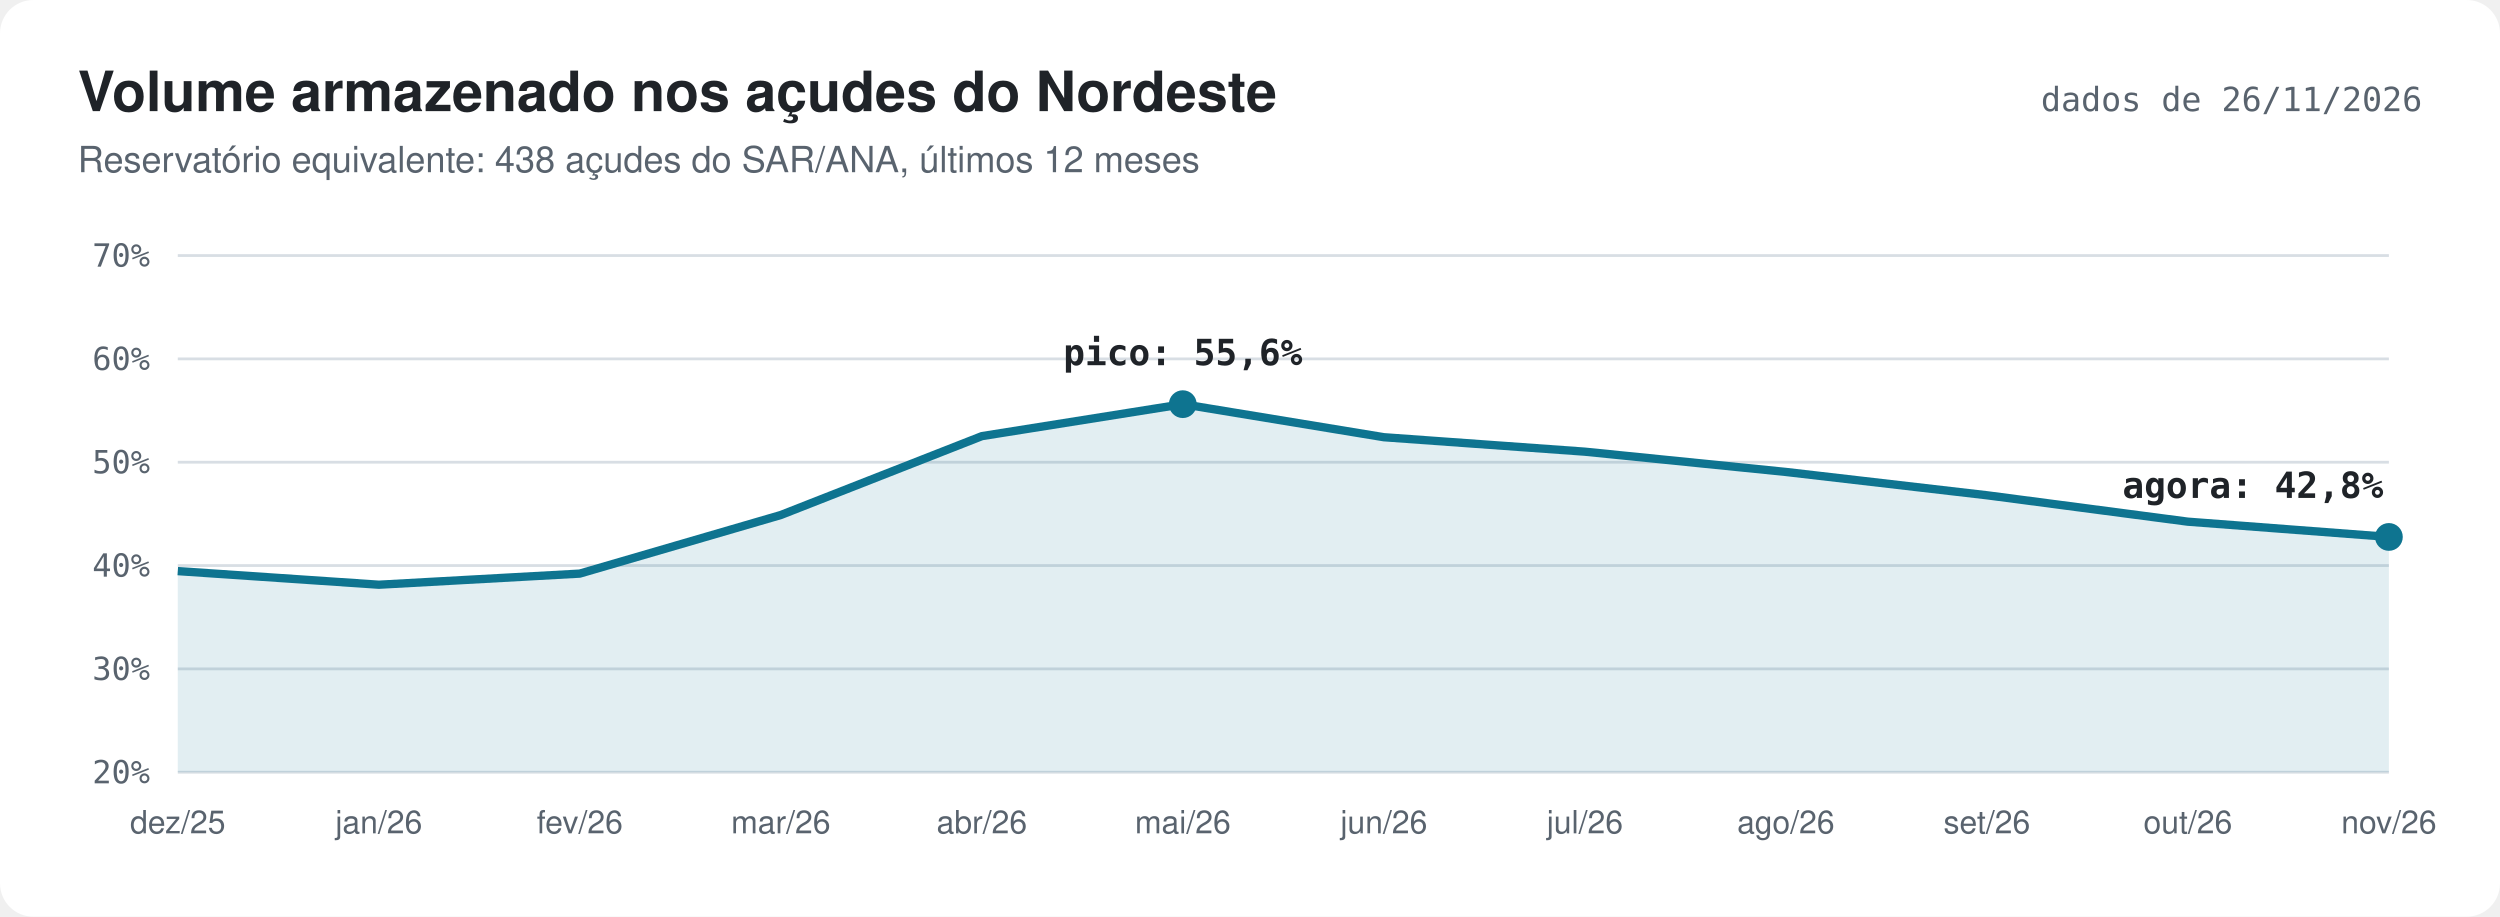
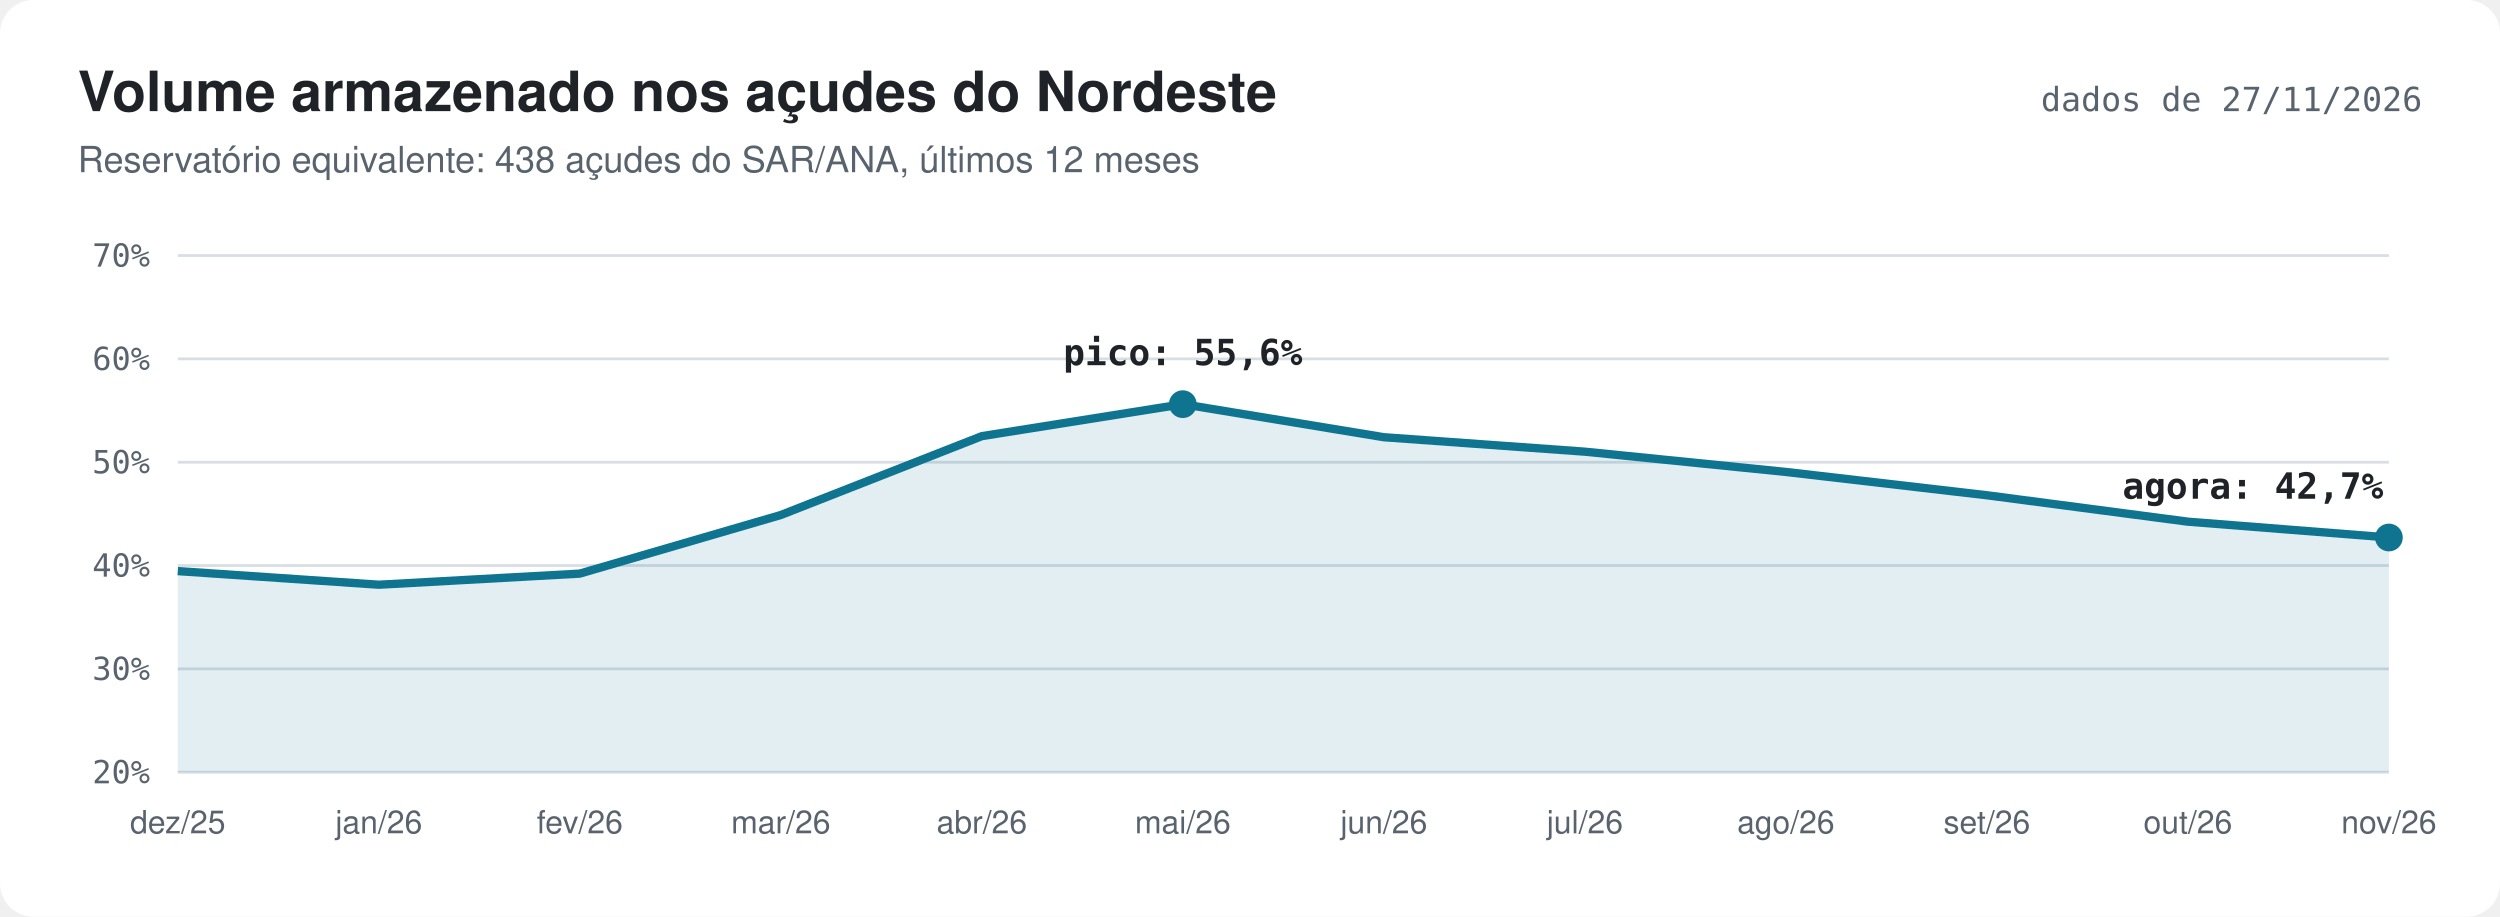
<svg xmlns="http://www.w3.org/2000/svg" width="900" height="330" viewBox="0 0 900 330" role="img" aria-label="Evolução do volume armazenado no Nordeste">
  <style>
  .bg{fill:#ffffff} .card{fill:#f6f8fa;stroke:#d0d7de} .fg{fill:#1f2328} .mu{fill:#59636e}
  .grid{stroke:#d8dee4} .axis{stroke:#8c959f} .acc{fill:#0e7490} .accs{stroke:#0e7490} .area{fill:#0e7490;fill-opacity:.12}
  .crit{fill:#dc2626} .alert{fill:#d97706} .ok{fill:#16a34a} .nd{fill:#8c959f}
  .s0{fill:#f5e050} .s1{fill:#fcc55a} .s2{fill:#f59e0b} .s3{fill:#dc2626} .s4{fill:#7f1d1d} .track{fill:#eaeef2}
  text{font-family:-apple-system,BlinkMacSystemFont,'Segoe UI',Helvetica,Arial,sans-serif} .num{font-family:ui-monospace,SFMono-Regular,'SF Mono',Menlo,Consolas,monospace;font-variant-numeric:tabular-nums}
  @media (prefers-color-scheme: dark){
    .bg{fill:#0d1117} .card{fill:#161b22;stroke:#30363d} .fg{fill:#e6edf3} .mu{fill:#8d96a0}
    .grid{stroke:#21262d} .axis{stroke:#484f58} .acc{fill:#4fc3d9} .accs{stroke:#4fc3d9} .area{fill:#4fc3d9;fill-opacity:.15}
    .crit{fill:#f85149} .alert{fill:#f0a020} .ok{fill:#3fb950} .nd{fill:#6e7681} .track{fill:#21262d}
  }
</style>
  <rect class="bg" width="900" height="330" rx="12" />
  <text x="28" y="40" class="fg" font-size="20" font-weight="700" text-anchor="start">Volume armazenado nos açudes do Nordeste</text>
  <text x="28" y="62" class="mu" font-size="13" font-weight="400" text-anchor="start">Reservatório equivalente: 438 açudes do SAR/ANA, últimos 12 meses</text>
-   <text x="872" y="40" class="mu num" font-size="12" font-weight="400" text-anchor="end">dados de 26/11/2026</text>
+   <text x="872" y="40" class="mu num" font-size="12" font-weight="400" text-anchor="end">dados de 27/11/2026</text>
  <line class="grid" x1="64" x2="860" y1="278.0" y2="278.0" />
  <text x="54" y="282.0" class="mu num" font-size="11.5" font-weight="400" text-anchor="end">20%</text>
  <line class="grid" x1="64" x2="860" y1="240.8" y2="240.8" />
  <text x="54" y="244.8" class="mu num" font-size="11.5" font-weight="400" text-anchor="end">30%</text>
  <line class="grid" x1="64" x2="860" y1="203.6" y2="203.6" />
  <text x="54" y="207.6" class="mu num" font-size="11.5" font-weight="400" text-anchor="end">40%</text>
  <line class="grid" x1="64" x2="860" y1="166.4" y2="166.4" />
  <text x="54" y="170.4" class="mu num" font-size="11.5" font-weight="400" text-anchor="end">50%</text>
  <line class="grid" x1="64" x2="860" y1="129.2" y2="129.2" />
  <text x="54" y="133.2" class="mu num" font-size="11.5" font-weight="400" text-anchor="end">60%</text>
  <line class="grid" x1="64" x2="860" y1="92.0" y2="92.0" />
  <text x="54" y="96.0" class="mu num" font-size="11.5" font-weight="400" text-anchor="end">70%</text>
-   <polygon class="area" points="64.0,278 64.0,205.6 136.4,210.5 208.7,206.5 281.1,185.4 353.5,157.0 425.8,145.5 498.2,157.4 570.5,162.6 642.9,169.9 715.3,178.3 787.6,187.8 860.0,193.3 860.0,278" />
-   <polyline class="accs" fill="none" stroke-width="3" stroke-linejoin="round" points="64.0,205.6 136.4,210.5 208.7,206.5 281.1,185.4 353.5,157.0 425.8,145.5 498.2,157.4 570.5,162.6 642.9,169.9 715.3,178.3 787.6,187.8 860.0,193.3" />
+   <polygon class="area" points="64.0,278 64.0,205.6 136.4,210.5 208.7,206.5 281.1,185.4 353.5,157.0 425.8,145.5 498.2,157.4 570.5,162.6 642.9,169.9 715.3,178.3 787.6,187.8 860.0,193.5 860.0,278" />
+   <polyline class="accs" fill="none" stroke-width="3" stroke-linejoin="round" points="64.0,205.6 136.4,210.5 208.7,206.5 281.1,185.4 353.5,157.0 425.8,145.5 498.2,157.4 570.5,162.6 642.9,169.9 715.3,178.3 787.6,187.8 860.0,193.5" />
  <text x="64.0" y="300" class="mu" font-size="11.5" font-weight="400" text-anchor="middle">dez/25</text>
  <text x="136.364" y="300" class="mu" font-size="11.5" font-weight="400" text-anchor="middle">jan/26</text>
  <text x="208.727" y="300" class="mu" font-size="11.5" font-weight="400" text-anchor="middle">fev/26</text>
  <text x="281.091" y="300" class="mu" font-size="11.5" font-weight="400" text-anchor="middle">mar/26</text>
  <text x="353.455" y="300" class="mu" font-size="11.5" font-weight="400" text-anchor="middle">abr/26</text>
  <text x="425.818" y="300" class="mu" font-size="11.5" font-weight="400" text-anchor="middle">mai/26</text>
  <text x="498.182" y="300" class="mu" font-size="11.5" font-weight="400" text-anchor="middle">jun/26</text>
  <text x="570.545" y="300" class="mu" font-size="11.5" font-weight="400" text-anchor="middle">jul/26</text>
  <text x="642.909" y="300" class="mu" font-size="11.5" font-weight="400" text-anchor="middle">ago/26</text>
  <text x="715.273" y="300" class="mu" font-size="11.5" font-weight="400" text-anchor="middle">set/26</text>
  <text x="787.636" y="300" class="mu" font-size="11.5" font-weight="400" text-anchor="middle">out/26</text>
  <text x="860.0" y="300" class="mu" font-size="11.5" font-weight="400" text-anchor="middle">nov/26</text>
  <circle class="acc" cx="425.8" cy="145.5" r="5" />
  <text x="425.818" y="131.461" class="fg num" font-size="13" font-weight="700" text-anchor="middle">pico: 55,6%</text>
-   <circle class="acc" cx="860.0" cy="193.3" r="5" />
-   <text x="858.0" y="179.267" class="fg num" font-size="13" font-weight="700" text-anchor="end">agora: 42,8%</text>
+   <circle class="acc" cx="860.0" cy="193.5" r="5" />
+   <text x="858.0" y="179.535" class="fg num" font-size="13" font-weight="700" text-anchor="end">agora: 42,7%</text>
</svg>
